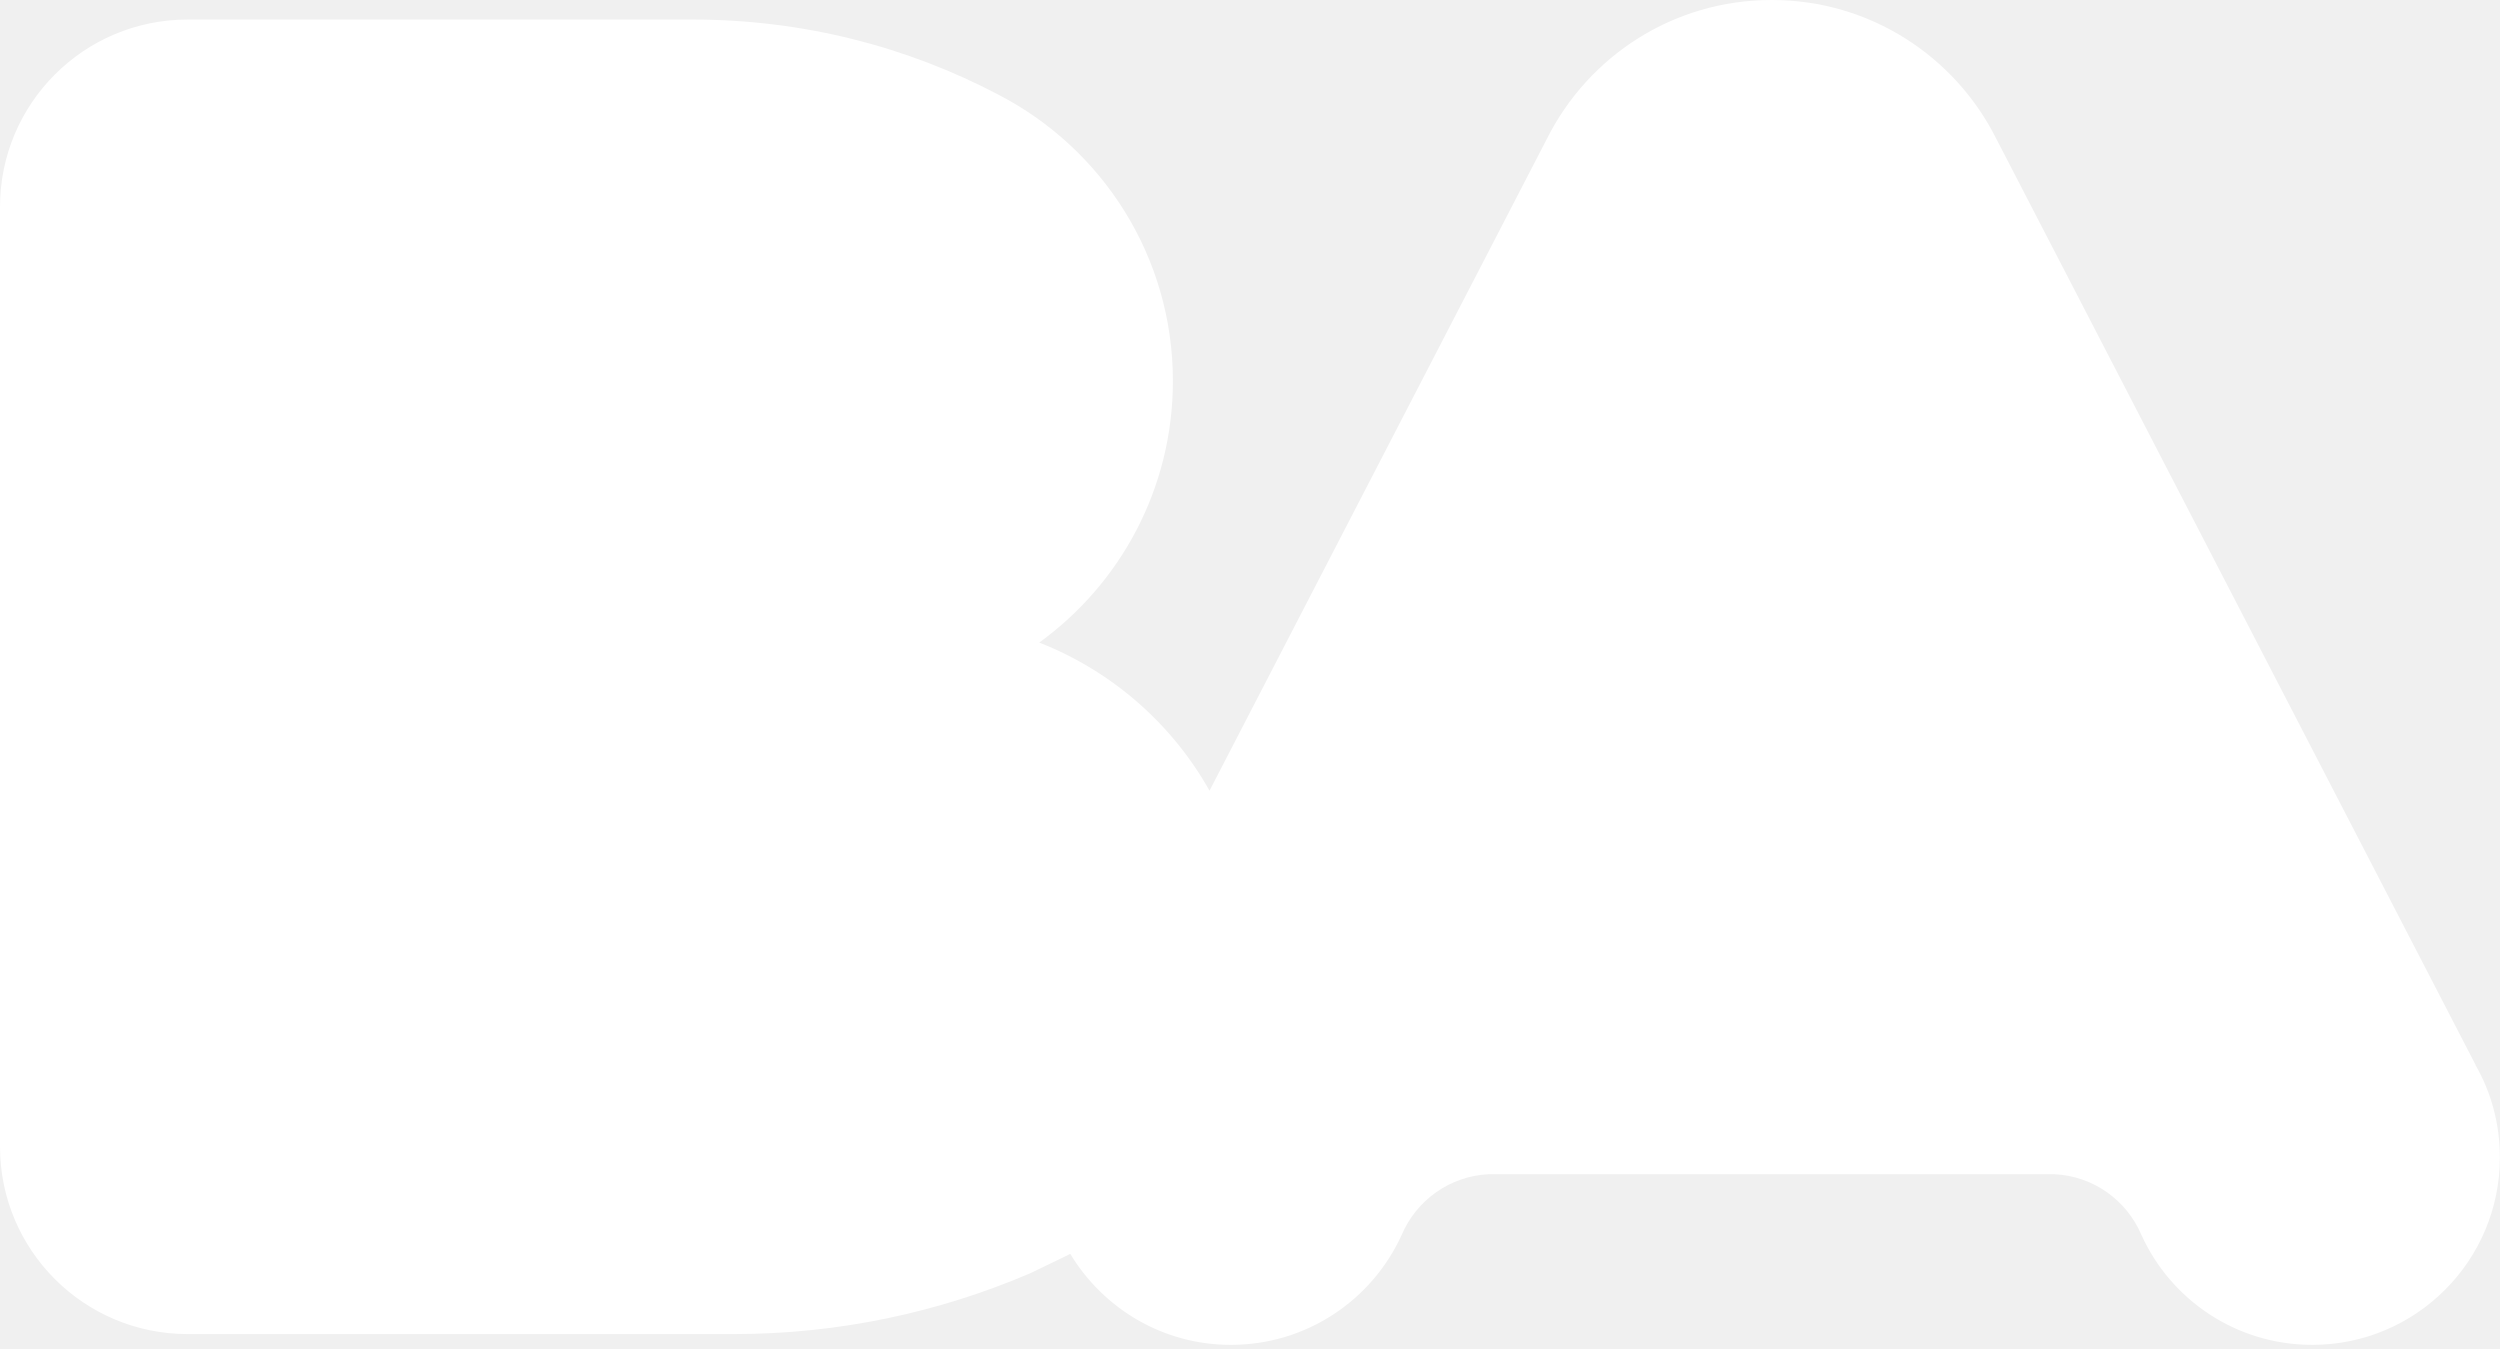
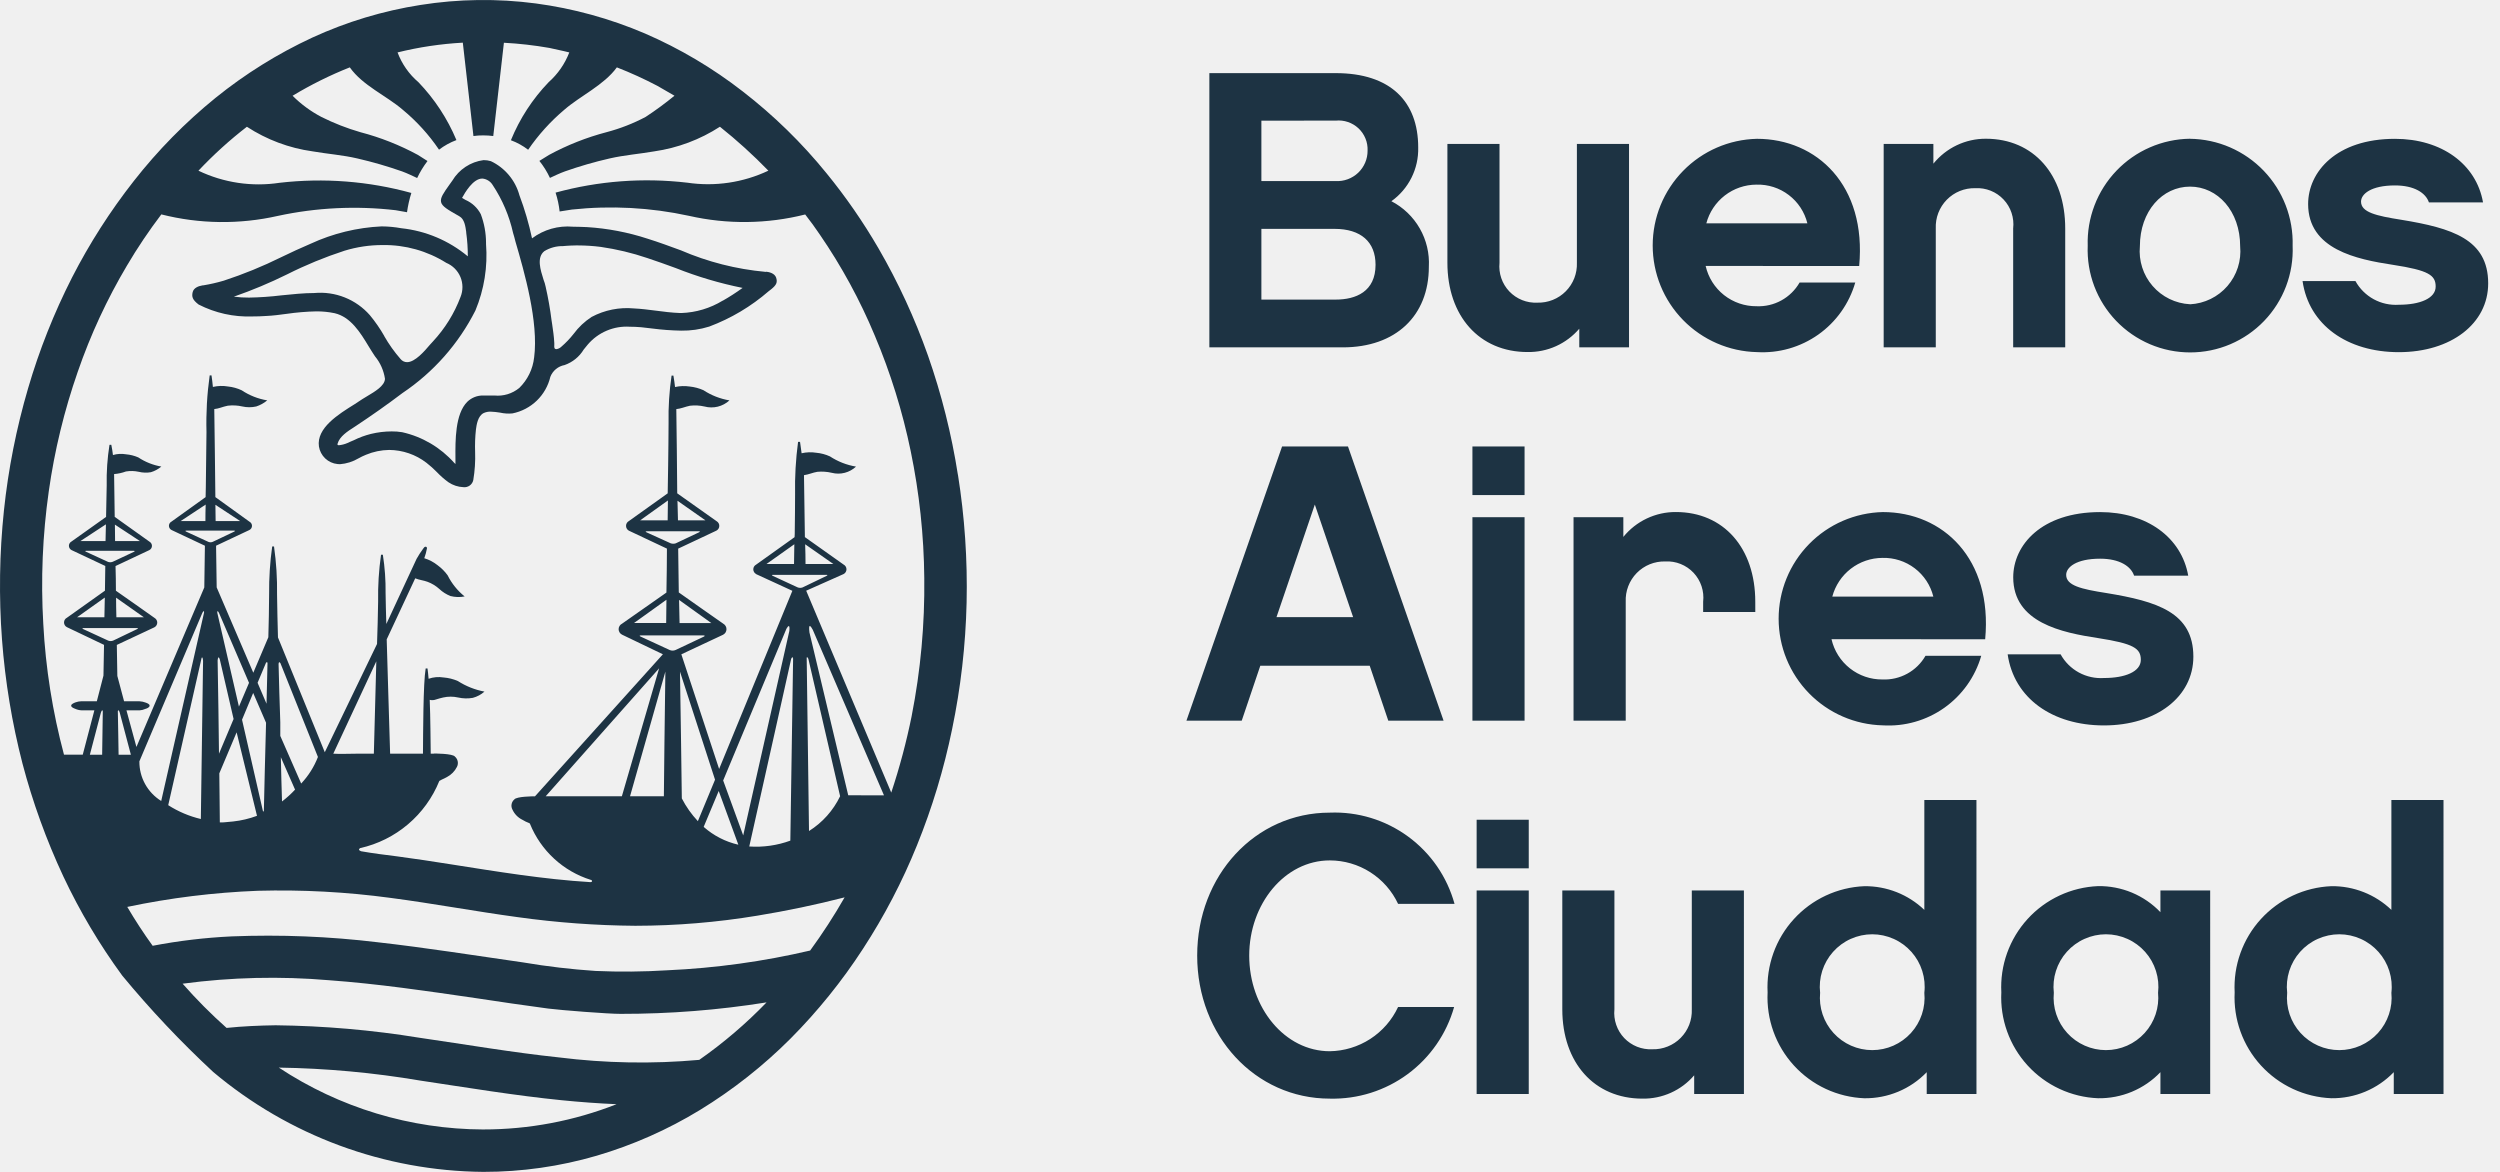
- <svg xmlns="http://www.w3.org/2000/svg" width="76" height="41" viewBox="0 0 76 41" fill="none">
-   <g clip-path="url(#clip0_37121_1690)">
-     <path d="M75.261 32.378L60.684 4.212C59.427 1.711 56.851 0 53.861 0H53.853C50.867 0 48.287 1.711 47.03 4.212L36.769 24.037C35.624 21.998 33.797 20.399 31.592 19.534C34.053 17.754 35.656 14.854 35.656 11.583C35.656 7.789 33.502 4.507 30.353 2.879C27.579 1.419 24.412 0.594 21.054 0.594H5.707C2.551 0.594 0 3.145 0 6.294V34.856C0 38.005 2.551 40.556 5.707 40.556H22.304C25.504 40.556 28.548 39.893 31.311 38.711L32.363 38.203C32.421 38.174 32.478 38.145 32.536 38.117C33.534 39.77 35.339 40.884 37.418 40.884C39.727 40.884 41.716 39.515 42.613 37.537C43.06 36.492 44.068 35.753 45.257 35.696H62.453C63.646 35.753 64.651 36.492 65.097 37.537C65.991 39.515 67.983 40.884 70.293 40.884C73.445 40.884 75.996 38.326 75.996 35.188C75.996 34.164 75.733 33.206 75.257 32.381" fill="white" />
+ <svg xmlns="http://www.w3.org/2000/svg" width="128" height="60" viewBox="0 0 128 60" fill="none">
+   <g clip-path="url(#clip0_2093_24334)">
+     <path d="M39.227 13.918H39.182C37.694 13.781 36.236 13.41 34.864 12.818C34.302 12.613 33.726 12.398 33.149 12.219C32.147 11.892 31.107 11.693 30.055 11.628C29.809 11.62 29.578 11.607 29.333 11.607C28.586 11.541 27.84 11.753 27.24 12.203C27.08 11.454 26.865 10.717 26.595 9.999C26.492 9.62 26.308 9.267 26.055 8.966C25.803 8.664 25.489 8.42 25.133 8.252C25.012 8.215 24.885 8.197 24.758 8.198C24.429 8.241 24.114 8.358 23.837 8.541C23.559 8.724 23.327 8.967 23.157 9.252L23.028 9.432C22.698 9.895 22.537 10.126 22.582 10.344C22.628 10.563 22.909 10.729 23.52 11.074C23.785 11.22 23.831 11.6 23.87 11.879V11.911C23.926 12.313 23.953 12.718 23.952 13.124C22.983 12.318 21.797 11.817 20.544 11.685C20.212 11.624 19.875 11.593 19.537 11.591C18.281 11.65 17.048 11.951 15.906 12.478C15.399 12.694 14.887 12.931 14.401 13.167C13.45 13.637 12.468 14.039 11.46 14.369C11.118 14.47 10.771 14.55 10.419 14.608H10.384C10.377 14.612 10.37 14.614 10.363 14.614L10.333 14.62C10.176 14.647 9.918 14.731 9.864 14.96C9.811 15.188 9.848 15.346 10.168 15.591C11.02 16.028 11.97 16.238 12.926 16.202C13.155 16.202 13.388 16.196 13.643 16.177C13.976 16.162 14.313 16.118 14.669 16.07C15.177 15.996 15.689 15.953 16.203 15.942C16.515 15.941 16.828 15.972 17.134 16.036C17.958 16.23 18.446 17.021 18.875 17.733C18.987 17.91 19.084 18.077 19.189 18.228L19.199 18.243C19.472 18.574 19.649 18.973 19.711 19.398C19.693 19.76 19.184 20.054 18.818 20.273C18.725 20.333 18.624 20.39 18.553 20.434C18.439 20.515 18.298 20.602 18.158 20.694C17.331 21.208 16.195 21.913 16.329 22.86C16.366 23.093 16.479 23.308 16.65 23.471C16.822 23.634 17.042 23.735 17.277 23.759C17.32 23.766 17.364 23.769 17.408 23.767C17.744 23.741 18.069 23.637 18.358 23.466C18.481 23.397 18.609 23.336 18.74 23.283C19.115 23.126 19.518 23.043 19.925 23.037C20.615 23.042 21.285 23.272 21.832 23.693C22.023 23.841 22.202 24.002 22.37 24.174C22.551 24.365 22.75 24.538 22.963 24.693C23.19 24.846 23.455 24.933 23.729 24.943C23.843 24.956 23.958 24.926 24.051 24.859C24.144 24.791 24.209 24.692 24.232 24.579C24.312 24.104 24.343 23.621 24.326 23.139C24.312 22.756 24.326 22.372 24.368 21.99C24.399 21.758 24.462 21.291 24.769 21.146C24.88 21.096 25.002 21.072 25.125 21.077C25.285 21.083 25.444 21.099 25.601 21.126C25.809 21.173 26.023 21.187 26.235 21.167C26.704 21.073 27.137 20.847 27.482 20.515C27.826 20.182 28.068 19.758 28.178 19.292C28.238 19.138 28.337 19.002 28.464 18.897C28.591 18.792 28.743 18.721 28.906 18.691C29.315 18.548 29.662 18.267 29.886 17.896C29.953 17.811 30.022 17.727 30.088 17.648C30.352 17.336 30.685 17.091 31.061 16.931C31.437 16.771 31.845 16.702 32.253 16.729C32.42 16.729 32.613 16.736 32.824 16.754C33.011 16.774 33.208 16.795 33.396 16.82C33.887 16.884 34.38 16.92 34.875 16.929C35.362 16.937 35.847 16.867 36.312 16.721C37.427 16.303 38.458 15.689 39.358 14.908L39.491 14.805C39.751 14.593 39.815 14.459 39.74 14.221C39.666 13.983 39.355 13.924 39.231 13.911L39.227 13.918ZM19.678 17.209C19.463 16.831 19.215 16.473 18.938 16.138C18.587 15.738 18.146 15.426 17.652 15.229C17.157 15.032 16.623 14.954 16.093 15.003C15.55 15.003 14.968 15.066 14.406 15.122C13.856 15.189 13.303 15.228 12.749 15.237C12.489 15.239 12.23 15.223 11.973 15.189C12.905 14.865 13.817 14.483 14.702 14.046C15.649 13.569 16.63 13.165 17.638 12.837C18.271 12.643 18.929 12.545 19.591 12.547C20.743 12.529 21.875 12.846 22.851 13.459C23.177 13.595 23.437 13.855 23.574 14.182C23.71 14.509 23.712 14.876 23.579 15.204C23.262 16.048 22.782 16.821 22.168 17.481C22.12 17.526 22.074 17.585 22.018 17.645C21.731 17.984 21.249 18.543 20.841 18.543C20.777 18.543 20.715 18.529 20.658 18.501C20.601 18.474 20.55 18.434 20.511 18.385C20.193 18.022 19.913 17.628 19.673 17.209H19.678ZM27.347 18.301C27.283 18.895 27.013 19.448 26.585 19.865C26.408 20.009 26.205 20.118 25.987 20.184C25.768 20.25 25.539 20.273 25.312 20.25H25.047C24.953 20.25 24.86 20.25 24.751 20.25C24.6 20.246 24.449 20.271 24.308 20.326C24.167 20.381 24.038 20.463 23.929 20.568C23.298 21.193 23.312 22.56 23.319 23.466V23.757L23.256 23.698C22.554 22.909 21.622 22.36 20.592 22.129C20.414 22.099 20.234 22.086 20.054 22.088C19.695 22.089 19.338 22.132 18.989 22.217C18.686 22.293 18.392 22.401 18.112 22.541C17.996 22.586 17.897 22.635 17.781 22.686C17.645 22.744 17.501 22.781 17.354 22.796C17.329 22.798 17.305 22.792 17.284 22.778C17.278 22.758 17.278 22.736 17.284 22.716C17.386 22.346 17.803 22.079 18.127 21.872L18.212 21.816C19.045 21.264 19.829 20.712 20.601 20.128C22.191 19.062 23.479 17.605 24.342 15.896C24.79 14.821 24.976 13.655 24.885 12.493V12.425C24.883 11.926 24.792 11.431 24.616 10.965C24.446 10.639 24.169 10.381 23.832 10.235C23.77 10.197 23.714 10.164 23.657 10.132C23.809 9.858 24.219 9.142 24.697 9.142C24.805 9.152 24.909 9.187 25.001 9.245C25.093 9.302 25.169 9.381 25.225 9.473C25.721 10.221 26.075 11.053 26.27 11.928C26.311 12.061 26.353 12.209 26.392 12.371C26.842 13.912 27.586 16.485 27.347 18.311V18.301ZM37.003 15.392C36.364 15.782 35.635 16.001 34.887 16.027H34.828C34.403 16.013 33.971 15.957 33.552 15.902C33.194 15.857 32.826 15.808 32.464 15.792C31.713 15.721 30.958 15.872 30.292 16.226C29.934 16.458 29.621 16.753 29.368 17.096C29.18 17.335 28.97 17.555 28.74 17.753C28.672 17.819 28.585 17.862 28.491 17.876H28.487C28.38 17.871 28.37 17.806 28.38 17.66V17.566C28.364 17.232 28.315 16.903 28.268 16.583L28.24 16.404C28.168 15.823 28.066 15.246 27.936 14.676C27.912 14.556 27.877 14.44 27.831 14.327C27.671 13.817 27.465 13.182 27.87 12.859C28.156 12.685 28.486 12.595 28.82 12.601C28.82 12.601 29.127 12.57 29.477 12.566H29.602C29.989 12.567 30.374 12.592 30.757 12.641C31.567 12.758 32.364 12.948 33.139 13.211C33.629 13.37 34.114 13.551 34.596 13.724C35.705 14.165 36.851 14.505 38.021 14.741C37.693 14.979 37.353 15.198 37.001 15.398" fill="#1D3343" />
+     <path d="M49.043 24.303C48.719 22.227 48.206 20.185 47.511 18.202C46.838 16.299 45.991 14.462 44.979 12.716C44.194 11.364 43.303 10.077 42.314 8.866C41.052 7.312 39.615 5.909 38.032 4.684C36.494 3.487 34.81 2.489 33.021 1.714C31.235 0.951 29.354 0.433 27.43 0.176C25.47 -0.082 23.484 -0.056 21.533 0.253C19.615 0.553 17.748 1.116 15.985 1.927C14.214 2.75 12.55 3.786 11.032 5.013C9.483 6.271 8.08 7.698 6.85 9.269C5.64 10.811 4.581 12.465 3.688 14.209C2.764 16.026 2.01 17.925 1.438 19.882C0.839 21.923 0.425 24.015 0.202 26.131C-0.029 28.331 -0.062 30.548 0.103 32.755C0.264 34.893 0.614 37.013 1.15 39.089C1.673 41.075 2.373 43.009 3.242 44.87C4.082 46.655 5.092 48.356 6.257 49.948C7.699 51.695 9.256 53.344 10.916 54.885C14.79 58.148 19.681 59.956 24.745 60H24.754C26.714 60.001 28.664 59.723 30.545 59.174C32.405 58.628 34.185 57.84 35.84 56.83C37.524 55.799 39.081 54.572 40.477 53.174C41.868 51.775 43.11 50.235 44.184 48.58C45.273 46.909 46.198 45.137 46.946 43.288C47.727 41.362 48.33 39.369 48.748 37.333C49.191 35.204 49.439 33.039 49.49 30.865C49.54 28.668 49.392 26.472 49.046 24.302L49.043 24.303ZM5.233 38.641H4.601L5.163 36.497C5.217 36.337 5.246 36.345 5.263 36.412C5.254 37.183 5.241 37.933 5.23 38.642L5.233 38.641ZM5.537 32.798L4.268 32.213C4.197 32.184 4.205 32.157 4.283 32.157H7.001C7.081 32.157 7.084 32.183 7.013 32.213L5.794 32.798C5.753 32.815 5.709 32.823 5.665 32.823C5.621 32.823 5.577 32.815 5.536 32.798H5.537ZM3.948 31.603L5.366 30.595C5.36 30.924 5.351 31.26 5.345 31.603H3.948ZM4.417 28.201H6.843C6.908 28.201 6.914 28.226 6.856 28.254L5.771 28.763C5.696 28.793 5.612 28.796 5.534 28.77L4.409 28.252C4.345 28.222 4.351 28.201 4.417 28.201ZM4.115 27.704L5.423 26.846C5.416 27.11 5.413 27.408 5.403 27.704H4.115ZM5.883 26.86L7.167 27.704H5.892C5.892 27.416 5.883 27.137 5.883 26.86ZM5.939 30.598L7.365 31.603H5.959C5.95 31.264 5.943 30.923 5.943 30.598H5.939ZM6.072 38.642C6.065 37.933 6.045 37.183 6.033 36.418C6.044 36.361 6.081 36.325 6.127 36.474L6.701 38.642H6.072ZM24.742 57.829C21.018 57.816 17.38 56.715 14.275 54.661C16.703 54.698 19.126 54.92 21.52 55.326C23.927 55.686 26.339 56.089 28.763 56.332C29.694 56.425 30.638 56.495 31.568 56.535C29.394 57.391 27.078 57.83 24.742 57.828V57.829ZM35.804 54.265C33.41 54.481 31 54.438 28.615 54.139C26.23 53.887 23.858 53.477 21.491 53.135C19.05 52.737 16.583 52.523 14.111 52.494C13.267 52.507 12.431 52.543 11.6 52.629C10.804 51.921 10.053 51.165 9.35 50.365C11.836 50.033 14.351 49.974 16.85 50.188C19.358 50.371 21.845 50.738 24.33 51.1C25.582 51.288 26.825 51.475 28.071 51.639C28.701 51.72 31.17 51.915 31.777 51.91C34.279 51.913 36.777 51.717 39.248 51.322C38.196 52.412 37.042 53.398 35.801 54.266L35.804 54.265ZM41.483 48.667C39.084 49.228 36.639 49.567 34.178 49.678C32.948 49.755 31.716 49.767 30.486 49.712C29.244 49.629 28.006 49.483 26.779 49.275C24.3 48.92 21.825 48.525 19.34 48.244C16.86 47.944 14.36 47.844 11.864 47.943C10.505 48.007 9.152 48.168 7.816 48.424C7.355 47.788 6.924 47.125 6.516 46.434C8.716 45.971 10.951 45.695 13.197 45.608C15.469 45.546 17.743 45.668 19.995 45.972C22.176 46.259 24.336 46.664 26.514 46.959C28.504 47.237 30.511 47.384 32.521 47.4H32.536C34.625 47.397 36.71 47.224 38.77 46.883C40.279 46.636 41.77 46.324 43.244 45.945C42.708 46.883 42.119 47.791 41.482 48.664L41.483 48.667ZM8.254 41.01C7.909 40.796 7.625 40.497 7.429 40.142C7.233 39.787 7.132 39.387 7.136 38.981L10.36 31.379C10.43 31.242 10.461 31.285 10.445 31.379L8.254 41.01ZM10.397 33.834C10.348 37.244 10.303 40.413 10.283 41.933C9.69 41.793 9.126 41.553 8.613 41.225L10.322 33.685C10.366 33.613 10.388 33.722 10.396 33.834H10.397ZM9.543 27.166H11.978C12.04 27.166 12.049 27.194 11.983 27.223L10.896 27.74C10.861 27.756 10.823 27.765 10.785 27.765C10.746 27.766 10.708 27.759 10.673 27.745L9.539 27.223C9.476 27.195 9.476 27.166 9.554 27.166H9.543ZM9.251 26.678L10.53 25.834C10.519 26.106 10.519 26.389 10.517 26.678H9.251ZM11.033 25.848L12.296 26.678H11.04C11.04 26.392 11.029 26.115 11.029 25.848H11.033ZM13.622 37.004C13.576 38.638 13.537 40.264 13.509 41.529C13.498 41.54 13.483 41.548 13.467 41.549L12.392 36.849L12.963 35.479L13.622 37.004ZM13.188 34.959L13.616 33.941C13.661 33.875 13.688 33.9 13.696 33.948C13.685 34.604 13.666 35.311 13.646 36.031L13.188 34.959ZM12.115 37.496L13.158 41.77C12.765 41.916 12.356 42.014 11.939 42.059C11.799 42.075 11.658 42.087 11.517 42.099C11.43 42.109 11.342 42.112 11.255 42.106C11.255 41.534 11.236 40.666 11.229 39.596L12.115 37.496ZM11.212 38.59C11.197 37.177 11.174 35.52 11.142 33.809C11.158 33.669 11.191 33.568 11.256 33.772L11.96 36.813L11.212 38.59ZM12.233 36.179L11.127 31.382C11.115 31.288 11.139 31.241 11.211 31.377L12.75 34.961L12.233 36.179ZM14.351 37.679V36.978C14.314 35.731 14.285 35.153 14.263 33.996C14.271 33.914 14.291 33.86 14.357 33.953L16.278 38.757C16.083 39.262 15.791 39.723 15.42 40.117L14.351 37.679ZM15.107 40.429C14.902 40.65 14.678 40.852 14.439 41.035C14.42 40.378 14.393 39.535 14.379 38.769L15.107 40.429ZM17.064 38.589L19.267 33.86C19.23 35.218 19.182 37.163 19.141 38.589H18.239C17.913 38.589 17.388 38.611 17.064 38.589H17.064ZM32.825 32.532H36.007C36.089 32.532 36.1 32.557 36.049 32.59C36.038 32.598 34.596 33.277 34.596 33.277C34.549 33.298 34.499 33.31 34.448 33.312C34.397 33.313 34.346 33.304 34.298 33.285L32.81 32.598C32.724 32.559 32.731 32.532 32.825 32.532ZM32.46 31.899L34.122 30.707C34.122 31.059 34.108 31.855 34.108 31.899H32.46ZM33.064 27.211C33.081 27.206 33.099 27.202 33.117 27.2H35.774C35.804 27.2 35.814 27.2 35.822 27.211C35.841 27.219 35.833 27.237 35.785 27.257L34.595 27.82C34.514 27.845 34.427 27.845 34.346 27.82L33.106 27.257C33.063 27.238 33.051 27.219 33.063 27.211H33.064ZM32.777 26.641L34.197 25.624C34.189 25.952 34.189 26.289 34.184 26.641H32.777ZM34.688 25.639L36.118 26.641H34.712C34.703 26.301 34.697 25.966 34.687 25.639H34.688ZM34.761 30.71L36.421 31.901H34.794C34.783 31.509 34.773 31.099 34.768 30.71H34.761ZM39.584 29.432H42.303C42.379 29.432 42.389 29.451 42.314 29.488L41.095 30.075C41.014 30.106 40.924 30.106 40.842 30.075L39.574 29.488C39.502 29.451 39.505 29.432 39.583 29.432H39.584ZM39.242 28.878L40.67 27.865C40.662 28.204 40.66 28.534 40.654 28.878H39.242ZM41.223 27.866L42.67 28.878H41.243C41.243 28.54 41.235 28.203 41.224 27.866H41.223ZM40.607 33.717C40.556 37.013 40.5 40.553 40.465 43.041C39.793 43.286 39.077 43.388 38.362 43.34L39.714 37.296L40.508 33.733C40.55 33.649 40.588 33.604 40.602 33.715L40.607 33.717ZM40.415 32.303L38.052 42.773L37.026 39.961L37.033 39.944L40.264 32.195C40.352 32.042 40.451 31.937 40.414 32.306L40.415 32.303ZM37.803 43.249C37.144 43.099 36.534 42.785 36.028 42.337L36.798 40.498L37.803 43.249ZM35.731 42.043C35.404 41.695 35.127 41.303 34.909 40.878C34.893 39.291 34.853 36.924 34.815 34.389L36.61 39.921L35.731 42.043ZM31.84 40.768H27.94L33.747 34.217L31.84 40.768ZM34.067 34.386C34.042 35.861 33.99 40.589 33.99 40.768H32.258L34.067 34.386ZM41.302 33.715C41.294 33.607 41.352 33.641 41.389 33.736L43.014 40.767C42.661 41.499 42.109 42.117 41.421 42.548C41.405 41.275 41.307 33.736 41.303 33.711L41.302 33.715ZM43.43 40.719L41.444 32.383C41.383 31.873 41.511 32.055 41.614 32.245L45.259 40.72L43.43 40.719ZM46.679 36.654C46.41 37.983 46.06 39.294 45.632 40.581L41.277 30.244L43.193 29.391C43.237 29.368 43.274 29.333 43.3 29.29C43.326 29.248 43.34 29.198 43.34 29.148C43.34 29.098 43.326 29.049 43.3 29.007C43.274 28.964 43.237 28.929 43.193 28.906C43.193 28.906 41.318 27.571 41.21 27.5L41.164 24.329C41.396 24.297 41.621 24.194 41.846 24.157C42.095 24.133 42.345 24.151 42.588 24.208C42.805 24.264 43.032 24.264 43.249 24.208C43.466 24.152 43.665 24.043 43.828 23.89C43.352 23.81 42.898 23.633 42.494 23.368C42.273 23.266 42.035 23.203 41.792 23.181C41.543 23.141 41.288 23.15 41.042 23.207C41.017 23.02 40.993 22.832 40.962 22.625H40.861C40.742 23.518 40.691 24.419 40.708 25.319C40.708 25.933 40.7 26.555 40.692 27.173C40.692 27.28 40.692 27.389 40.682 27.503L38.713 28.909C38.669 28.932 38.633 28.967 38.607 29.009C38.582 29.051 38.568 29.1 38.568 29.149C38.568 29.199 38.582 29.247 38.607 29.29C38.633 29.332 38.669 29.367 38.713 29.39V29.395L40.569 30.249L36.819 39.371L34.885 33.501L37.023 32.498C37.074 32.471 37.117 32.431 37.148 32.383C37.178 32.334 37.195 32.277 37.196 32.22C37.197 32.162 37.183 32.105 37.154 32.055C37.126 32.005 37.084 31.964 37.034 31.935C37.034 31.935 35.015 30.523 34.754 30.333C34.745 29.591 34.728 28.79 34.723 28.09L36.677 27.17C36.722 27.147 36.759 27.113 36.786 27.071C36.812 27.029 36.827 26.98 36.828 26.93C36.829 26.88 36.817 26.83 36.792 26.787C36.767 26.744 36.731 26.708 36.687 26.683L34.674 25.258C34.659 23.816 34.652 22.378 34.627 20.946C34.74 20.933 34.851 20.91 34.959 20.875C35.08 20.835 35.203 20.801 35.328 20.773C35.575 20.744 35.826 20.757 36.069 20.813C36.292 20.873 36.525 20.875 36.749 20.821C36.972 20.766 37.179 20.656 37.348 20.5C36.872 20.42 36.418 20.242 36.014 19.977C35.791 19.878 35.554 19.815 35.312 19.79C35.062 19.752 34.808 19.761 34.562 19.816C34.543 19.633 34.514 19.441 34.478 19.23H34.384V19.236C34.267 20.031 34.215 20.834 34.231 21.638C34.224 22.371 34.224 23.098 34.209 23.831C34.201 24.308 34.193 24.785 34.186 25.259L32.199 26.678C32.154 26.702 32.117 26.738 32.092 26.781C32.066 26.824 32.053 26.874 32.053 26.924C32.053 26.975 32.066 27.024 32.092 27.067C32.117 27.111 32.154 27.147 32.199 27.171L34.147 28.089C34.147 28.783 34.133 29.604 34.121 30.339L31.849 31.932C31.796 31.958 31.752 31.998 31.721 32.048C31.69 32.098 31.673 32.155 31.673 32.214C31.673 32.272 31.69 32.33 31.721 32.379C31.752 32.429 31.796 32.469 31.849 32.495L33.94 33.499L27.392 40.771C27.266 40.771 26.454 40.778 26.336 40.929C26.262 40.991 26.212 41.076 26.194 41.17C26.175 41.264 26.19 41.362 26.235 41.447C26.339 41.677 26.52 41.863 26.747 41.973C26.858 42.042 26.975 42.099 27.098 42.144C27.113 42.15 27.126 42.162 27.134 42.177C27.409 42.857 27.831 43.467 28.37 43.964C28.909 44.461 29.552 44.832 30.251 45.05H30.259C30.259 45.05 30.327 45.073 30.312 45.123L30.303 45.145C30.28 45.154 30.257 45.161 30.233 45.166C27.818 45.019 25.44 44.623 23.064 44.25C22.151 44.103 21.243 43.969 20.334 43.846C19.713 43.768 19.103 43.693 18.488 43.584C18.43 43.559 18.401 43.543 18.386 43.519V43.513L18.382 43.505V43.491C18.382 43.484 18.386 43.484 18.386 43.484C18.393 43.466 18.404 43.45 18.419 43.438L18.441 43.423C19.344 43.221 20.185 42.802 20.89 42.203C21.596 41.604 22.146 40.843 22.494 39.984C22.537 39.962 22.577 39.937 22.617 39.916C22.708 39.877 22.797 39.833 22.883 39.785C23.105 39.669 23.286 39.486 23.397 39.261C23.441 39.175 23.454 39.077 23.435 38.982C23.417 38.888 23.367 38.803 23.294 38.739C23.171 38.574 22.221 38.581 22.221 38.581L22.213 38.587H22.053C22.046 38.066 22.038 36.712 22.002 35.832C22.106 35.859 22.215 35.853 22.314 35.816C22.444 35.777 22.565 35.737 22.689 35.712C22.942 35.655 23.205 35.655 23.458 35.712C23.705 35.768 23.96 35.774 24.208 35.73C24.429 35.671 24.634 35.562 24.805 35.41C24.32 35.319 23.858 35.135 23.442 34.869C23.209 34.767 22.961 34.706 22.707 34.686C22.451 34.644 22.189 34.667 21.944 34.753C21.925 34.539 21.91 34.362 21.888 34.226H21.794C21.665 34.976 21.665 37.58 21.656 38.587H19.974C19.923 36.753 19.84 34.304 19.799 32.736L21.259 29.61C21.46 29.695 21.686 29.711 21.891 29.789C22.113 29.872 22.317 29.996 22.493 30.155C22.658 30.311 22.852 30.433 23.064 30.517C23.301 30.578 23.549 30.585 23.79 30.538C23.424 30.244 23.126 29.874 22.917 29.453C22.775 29.258 22.604 29.087 22.41 28.944C22.206 28.78 21.973 28.657 21.723 28.581C21.785 28.414 21.831 28.242 21.862 28.067C21.854 28.05 21.862 28.02 21.819 27.996C21.809 27.994 21.799 27.993 21.79 27.99C21.723 28.001 21.708 28.037 21.667 28.091C21.543 28.258 21.43 28.432 21.329 28.613L19.78 31.949C19.762 31.425 19.751 30.899 19.742 30.374C19.751 29.714 19.704 29.054 19.602 28.401H19.509C19.395 29.196 19.346 29.999 19.36 30.802C19.352 31.519 19.326 32.249 19.304 32.971L16.629 38.514L14.232 32.636C14.212 31.906 14.195 31.183 14.185 30.448C14.198 29.623 14.146 28.797 14.03 27.98H13.936C13.824 28.785 13.771 29.597 13.779 30.41C13.779 31.151 13.756 31.894 13.739 32.627L12.969 34.444L11.094 30.075C11.082 29.348 11.072 28.631 11.063 27.94L12.772 27.135C12.811 27.115 12.844 27.085 12.867 27.047C12.89 27.01 12.902 26.967 12.902 26.923C12.902 26.879 12.89 26.836 12.867 26.798C12.844 26.761 12.811 26.73 12.772 26.71C12.772 26.71 11.333 25.669 11.027 25.452C11.008 23.952 10.996 22.447 10.971 20.944C11.08 20.933 11.188 20.909 11.291 20.874C11.414 20.832 11.54 20.798 11.666 20.771C11.914 20.742 12.164 20.755 12.407 20.811C12.642 20.864 12.885 20.864 13.12 20.811C13.325 20.744 13.517 20.638 13.682 20.499C13.215 20.422 12.769 20.246 12.375 19.983C12.155 19.88 11.92 19.814 11.679 19.789C11.42 19.744 11.155 19.752 10.9 19.811C10.883 19.616 10.857 19.415 10.829 19.22H10.736C10.601 20.181 10.546 21.151 10.572 22.12C10.563 23.058 10.549 23.995 10.538 24.933C10.533 25.108 10.533 25.282 10.527 25.453L8.782 26.705C8.742 26.725 8.709 26.756 8.685 26.794C8.662 26.832 8.649 26.876 8.649 26.921C8.649 26.965 8.662 27.009 8.685 27.047C8.709 27.085 8.742 27.116 8.782 27.136L10.491 27.941C10.476 28.721 10.46 29.99 10.46 30.076L6.985 38.245L6.475 36.37H7.147C7.247 36.364 7.345 36.34 7.436 36.298C7.503 36.281 7.66 36.225 7.66 36.131C7.66 36.038 7.52 35.998 7.461 35.974C7.361 35.934 7.254 35.912 7.147 35.906H6.353L6.008 34.609C6.001 34.084 5.993 33.54 5.981 33.02L7.901 32.12C7.946 32.097 7.983 32.063 8.009 32.021C8.036 31.979 8.05 31.931 8.051 31.881C8.052 31.832 8.039 31.783 8.015 31.74C7.99 31.697 7.954 31.661 7.911 31.637C7.911 31.637 6.068 30.332 5.935 30.246C5.935 29.863 5.927 29.337 5.915 28.981L7.646 28.166C7.685 28.146 7.719 28.115 7.742 28.078C7.766 28.04 7.779 27.997 7.78 27.952C7.781 27.908 7.769 27.864 7.747 27.826C7.725 27.787 7.693 27.756 7.654 27.734C7.654 27.734 6.116 26.634 5.873 26.464C5.858 25.206 5.848 24.367 5.842 24.273C6.049 24.256 6.254 24.211 6.449 24.139C6.665 24.104 6.885 24.109 7.099 24.155C7.304 24.206 7.518 24.213 7.726 24.177C7.922 24.118 8.104 24.02 8.261 23.888C7.839 23.815 7.437 23.656 7.08 23.419C6.88 23.332 6.667 23.278 6.449 23.26C6.227 23.221 5.999 23.234 5.783 23.298C5.763 23.128 5.737 22.959 5.699 22.775H5.606C5.496 23.463 5.449 24.159 5.463 24.855C5.454 25.456 5.445 25.867 5.431 26.466L3.66 27.726C3.62 27.747 3.587 27.778 3.564 27.817C3.54 27.855 3.528 27.899 3.528 27.944C3.528 27.989 3.54 28.033 3.564 28.072C3.587 28.11 3.62 28.142 3.66 28.163L5.391 28.978C5.385 29.336 5.382 29.862 5.373 30.243L3.427 31.628C3.382 31.65 3.344 31.685 3.318 31.727C3.292 31.77 3.278 31.819 3.278 31.869C3.278 31.92 3.292 31.969 3.318 32.011C3.344 32.054 3.382 32.089 3.427 32.111L5.326 33.017C5.321 33.536 5.306 34.073 5.297 34.591L4.958 35.904H4.164C4.062 35.907 3.961 35.926 3.866 35.961C3.803 35.987 3.644 36.042 3.644 36.129C3.644 36.215 3.786 36.266 3.846 36.289C3.946 36.335 4.054 36.362 4.165 36.368H4.832L4.237 38.639H3.276C2.691 36.449 2.335 34.204 2.216 31.94C2.084 29.675 2.178 27.402 2.497 25.155C2.791 23.071 3.289 21.02 3.982 19.032C4.634 17.142 5.477 15.322 6.498 13.602C7.033 12.694 7.622 11.817 8.26 10.977C10.216 11.473 12.263 11.499 14.231 11.053C16.208 10.627 18.241 10.529 20.25 10.762L20.839 10.866C20.886 10.531 20.96 10.201 21.061 9.879C18.869 9.274 16.581 9.098 14.321 9.358C12.904 9.575 11.453 9.359 10.16 8.74C10.927 7.926 11.756 7.173 12.641 6.49C13.657 7.153 14.806 7.584 16.008 7.75C16.773 7.883 17.55 7.937 18.306 8.115C19.078 8.293 19.839 8.514 20.587 8.776C20.848 8.87 21.198 9.039 21.358 9.115C21.504 8.807 21.681 8.515 21.888 8.244L21.398 7.933C20.468 7.428 19.479 7.037 18.455 6.769C17.766 6.57 17.097 6.308 16.456 5.988C15.912 5.703 15.415 5.337 14.98 4.903C15.915 4.338 16.895 3.852 17.91 3.449C18.566 4.381 19.791 4.903 20.62 5.619C21.334 6.209 21.959 6.897 22.478 7.663C22.749 7.457 23.049 7.291 23.369 7.172C22.909 6.073 22.249 5.068 21.424 4.209C20.943 3.8 20.576 3.275 20.355 2.684C21.451 2.413 22.569 2.246 23.696 2.184L24.24 6.965C24.407 6.941 24.576 6.93 24.744 6.932C24.915 6.932 25.085 6.943 25.255 6.965L25.8 2.189C26.581 2.23 27.359 2.319 28.129 2.454C28.71 2.575 29.148 2.684 29.148 2.684C28.922 3.27 28.559 3.793 28.09 4.209C27.264 5.068 26.608 6.076 26.158 7.18C26.475 7.297 26.773 7.462 27.041 7.668C27.564 6.905 28.186 6.216 28.893 5.619C29.708 4.909 30.925 4.357 31.583 3.449C32.292 3.726 32.985 4.042 33.659 4.396L34.533 4.901C34.06 5.289 33.567 5.652 33.055 5.987C32.42 6.323 31.747 6.585 31.052 6.768C30.028 7.037 29.04 7.428 28.11 7.932L27.616 8.238C27.83 8.506 28.012 8.798 28.157 9.109C28.336 9.024 28.672 8.865 28.924 8.775C29.672 8.512 30.434 8.291 31.207 8.114C31.957 7.941 32.736 7.882 33.503 7.749C34.699 7.576 35.845 7.146 36.86 6.489C37.734 7.185 38.562 7.937 39.34 8.739C38.047 9.35 36.602 9.564 35.187 9.353C32.928 9.089 30.639 9.262 28.445 9.862C28.547 10.176 28.617 10.5 28.653 10.828L29.283 10.729C31.284 10.515 33.306 10.623 35.273 11.05C37.235 11.496 39.274 11.473 41.226 10.981C41.492 11.319 41.739 11.661 41.976 12.012C43.089 13.633 44.032 15.365 44.788 17.18C45.595 19.089 46.211 21.072 46.629 23.102C47.071 25.238 47.303 27.412 47.323 29.592C47.352 31.96 47.136 34.325 46.679 36.648" fill="#1D3343" />
+     <path d="M73.157 13.659C73.195 12.975 73.034 12.293 72.693 11.698C72.353 11.102 71.848 10.618 71.239 10.302C71.676 9.991 72.03 9.576 72.269 9.096C72.509 8.615 72.626 8.083 72.612 7.547C72.612 5.203 71.197 3.744 68.387 3.744H61.919V17.785H68.75C71.46 17.785 73.157 16.172 73.157 13.659ZM68.386 6.176C68.598 6.154 68.812 6.178 69.014 6.247C69.215 6.315 69.4 6.426 69.555 6.571C69.71 6.717 69.832 6.895 69.912 7.092C69.993 7.289 70.029 7.501 70.02 7.714C70.022 7.925 69.979 8.135 69.896 8.329C69.813 8.524 69.691 8.7 69.538 8.846C69.385 8.991 69.203 9.104 69.005 9.177C68.806 9.251 68.595 9.282 68.384 9.271H64.583V6.177L68.386 6.176ZM70.428 13.558C70.428 14.933 69.418 15.339 68.386 15.339H64.583V11.718H68.326C69.68 11.718 70.428 12.385 70.428 13.558ZM83.406 7.371H80.737V13.453C80.747 13.722 80.702 13.991 80.605 14.242C80.507 14.493 80.359 14.721 80.169 14.913C79.98 15.104 79.753 15.255 79.503 15.355C79.253 15.455 78.985 15.503 78.716 15.496C78.448 15.509 78.182 15.465 77.933 15.365C77.685 15.266 77.461 15.114 77.276 14.92C77.092 14.726 76.952 14.495 76.865 14.241C76.779 13.988 76.748 13.719 76.775 13.453V7.37H74.107V13.453C74.107 16.183 75.744 18.024 78.21 18.024C78.713 18.032 79.21 17.93 79.668 17.724C80.126 17.517 80.532 17.212 80.859 16.831V17.782H83.406V7.371ZM95.19 13.62C95.575 9.495 93.028 7.107 89.955 7.107C88.529 7.14 87.171 7.729 86.174 8.75C85.176 9.77 84.618 11.14 84.618 12.568C84.618 13.995 85.176 15.365 86.174 16.386C87.171 17.406 88.529 17.996 89.955 18.028C91.074 18.094 92.182 17.777 93.097 17.13C94.012 16.483 94.679 15.543 94.989 14.466H92.139C91.918 14.85 91.596 15.167 91.207 15.381C90.819 15.595 90.379 15.698 89.936 15.679C89.331 15.684 88.743 15.482 88.268 15.107C87.794 14.732 87.463 14.206 87.329 13.616L95.19 13.62ZM87.364 11.435C87.514 10.868 87.847 10.367 88.311 10.008C88.775 9.65 89.345 9.455 89.931 9.453C90.527 9.436 91.11 9.623 91.584 9.984C92.059 10.344 92.395 10.856 92.538 11.435H87.364ZM105.739 11.697C105.739 8.947 104.122 7.103 101.676 7.103C101.161 7.101 100.652 7.215 100.187 7.436C99.722 7.657 99.313 7.98 98.989 8.38V7.37H96.444V17.785H99.112V11.697C99.1 11.427 99.144 11.157 99.241 10.904C99.338 10.651 99.485 10.421 99.675 10.227C99.864 10.034 100.092 9.881 100.342 9.779C100.593 9.678 100.862 9.628 101.133 9.635C101.402 9.62 101.672 9.664 101.922 9.764C102.173 9.864 102.398 10.018 102.583 10.215C102.768 10.411 102.908 10.646 102.992 10.902C103.077 11.158 103.105 11.429 103.074 11.697V17.784H105.739V11.697ZM112.126 7.103C111.421 7.113 110.724 7.263 110.077 7.545C109.43 7.826 108.846 8.234 108.358 8.745C107.871 9.255 107.49 9.857 107.238 10.517C106.986 11.176 106.868 11.879 106.891 12.584C106.863 13.291 106.978 13.996 107.228 14.657C107.479 15.318 107.861 15.922 108.351 16.432C108.841 16.942 109.429 17.347 110.079 17.624C110.73 17.902 111.43 18.044 112.137 18.044C112.844 18.044 113.544 17.902 114.195 17.624C114.845 17.347 115.433 16.942 115.923 16.432C116.413 15.922 116.795 15.318 117.046 14.657C117.296 13.996 117.411 13.291 117.383 12.584C117.403 11.878 117.283 11.175 117.029 10.516C116.775 9.857 116.393 9.255 115.904 8.745C115.415 8.235 114.829 7.828 114.182 7.546C113.534 7.265 112.836 7.115 112.13 7.106L112.126 7.103ZM112.126 15.577C111.76 15.558 111.402 15.465 111.073 15.304C110.744 15.143 110.451 14.917 110.212 14.64C109.972 14.363 109.791 14.04 109.68 13.691C109.568 13.342 109.528 12.974 109.562 12.609C109.562 10.809 110.714 9.555 112.129 9.555C113.544 9.555 114.696 10.809 114.696 12.609C114.73 12.974 114.691 13.343 114.579 13.692C114.468 14.041 114.286 14.365 114.047 14.642C113.807 14.92 113.514 15.146 113.184 15.307C112.855 15.468 112.496 15.561 112.13 15.58L112.126 15.577ZM127.395 14.509C127.395 12.244 125.535 11.678 122.948 11.253C121.654 11.05 120.885 10.868 120.885 10.323C120.885 9.938 121.391 9.494 122.623 9.494C123.614 9.494 124.2 9.878 124.361 10.364H127.131C126.787 8.402 125.008 7.108 122.623 7.108C119.611 7.108 118.176 8.807 118.176 10.446C118.176 12.771 120.662 13.277 122.522 13.56C124.342 13.841 124.706 14.086 124.706 14.673C124.706 15.279 123.897 15.603 122.826 15.603C122.378 15.634 121.93 15.536 121.536 15.322C121.141 15.107 120.816 14.784 120.599 14.391H117.891C118.214 16.636 120.175 18.031 122.823 18.031C125.491 18.028 127.395 16.572 127.395 14.509Z" fill="#1D3343" />
+     <path d="M70.129 34.085L71.08 36.898H73.911L69.017 22.86H65.642L60.746 36.897H63.577L64.528 34.084L70.129 34.085ZM69.28 31.598H65.356L67.319 25.833L69.28 31.598ZM78.058 22.86H75.388V25.346H78.058V22.86ZM78.058 26.481H75.388V36.897H78.058V26.481ZM89.87 30.809C89.87 28.059 88.252 26.216 85.805 26.216C85.29 26.213 84.781 26.326 84.315 26.547C83.85 26.767 83.44 27.089 83.115 27.49V26.481H80.565V36.897H83.237V30.808C83.225 30.538 83.269 30.268 83.366 30.015C83.463 29.762 83.611 29.532 83.8 29.338C83.99 29.145 84.218 28.992 84.468 28.89C84.719 28.789 84.989 28.739 85.26 28.746C85.529 28.731 85.798 28.775 86.049 28.876C86.299 28.976 86.525 29.13 86.71 29.326C86.894 29.522 87.034 29.757 87.119 30.013C87.204 30.269 87.232 30.54 87.201 30.808V31.334H89.871L89.87 30.809ZM101.641 32.73C102.026 28.605 99.478 26.218 96.403 26.218C94.977 26.25 93.619 26.839 92.622 27.86C91.624 28.88 91.066 30.251 91.066 31.678C91.066 33.105 91.624 34.475 92.622 35.496C93.619 36.517 94.977 37.106 96.403 37.138C97.523 37.205 98.631 36.888 99.547 36.241C100.462 35.593 101.13 34.653 101.44 33.576H98.586C98.365 33.961 98.043 34.278 97.654 34.491C97.265 34.705 96.825 34.808 96.382 34.789C95.777 34.795 95.188 34.593 94.714 34.218C94.239 33.843 93.907 33.316 93.773 32.727L101.641 32.73ZM93.814 30.546C93.965 29.979 94.298 29.477 94.762 29.119C95.227 28.761 95.796 28.566 96.383 28.564C96.978 28.548 97.56 28.736 98.034 29.096C98.508 29.457 98.844 29.968 98.987 30.546H93.814ZM112.3 33.62C112.3 31.355 110.439 30.789 107.85 30.364C106.556 30.162 105.788 29.98 105.788 29.434C105.788 29.05 106.293 28.605 107.527 28.605C108.518 28.605 109.105 28.99 109.266 29.475H112.037C111.693 27.513 109.914 26.219 107.527 26.219C104.514 26.219 103.077 27.918 103.077 29.557C103.077 31.883 105.565 32.388 107.426 32.671C109.246 32.953 109.61 33.197 109.61 33.784C109.61 34.391 108.801 34.714 107.729 34.714C107.281 34.745 106.834 34.647 106.439 34.433C106.045 34.218 105.72 33.895 105.503 33.502H102.792C103.116 35.747 105.078 37.142 107.727 37.142C110.396 37.139 112.3 35.683 112.3 33.62Z" fill="#1D3343" />
+     <path d="M74.451 51.558H71.582C71.271 52.226 70.778 52.792 70.159 53.193C69.541 53.593 68.822 53.812 68.085 53.823C65.781 53.823 63.96 51.598 63.96 48.928C63.96 46.279 65.78 44.053 68.085 44.053C68.819 44.053 69.538 44.263 70.157 44.657C70.776 45.051 71.271 45.613 71.582 46.278H74.472C74.091 44.892 73.252 43.677 72.092 42.829C70.933 41.981 69.52 41.55 68.084 41.607C64.264 41.607 61.296 44.823 61.296 48.929C61.296 53.035 64.267 56.25 68.088 56.25C69.519 56.285 70.921 55.843 72.073 54.994C73.226 54.144 74.062 52.935 74.451 51.558ZM78.272 41.972H75.604V44.459H78.272V41.972ZM78.272 45.592H75.604V56.012H78.272V45.592ZM89.288 45.592H86.62V51.679C86.63 51.949 86.585 52.217 86.488 52.468C86.39 52.719 86.242 52.947 86.052 53.139C85.863 53.331 85.636 53.481 85.386 53.581C85.136 53.682 84.868 53.73 84.599 53.722C84.332 53.736 84.065 53.691 83.816 53.592C83.568 53.492 83.344 53.341 83.159 53.147C82.975 52.953 82.835 52.721 82.749 52.468C82.662 52.215 82.631 51.946 82.658 51.679V45.591H79.99V51.679C79.99 54.409 81.627 56.25 84.094 56.25C84.596 56.258 85.093 56.155 85.551 55.949C86.009 55.743 86.416 55.438 86.742 55.056V56.012H89.289L89.288 45.592ZM101.194 40.961H98.526V46.586C97.7 45.796 96.597 45.36 95.454 45.373C94.771 45.401 94.1 45.565 93.48 45.854C92.861 46.144 92.304 46.553 91.844 47.059C91.383 47.564 91.027 48.156 90.797 48.8C90.567 49.444 90.466 50.127 90.501 50.81C90.468 51.492 90.569 52.174 90.8 52.816C91.031 53.459 91.387 54.049 91.848 54.553C92.308 55.057 92.864 55.465 93.483 55.753C94.102 56.041 94.772 56.203 95.454 56.231C96.049 56.238 96.64 56.124 97.189 55.894C97.739 55.665 98.235 55.325 98.648 54.896V56.012H101.195L101.194 40.961ZM98.526 50.83C98.562 51.202 98.519 51.577 98.401 51.931C98.284 52.286 98.093 52.612 97.842 52.888C97.591 53.165 97.284 53.385 96.943 53.537C96.601 53.688 96.232 53.766 95.858 53.766C95.485 53.766 95.115 53.688 94.774 53.537C94.432 53.385 94.126 53.165 93.875 52.888C93.624 52.612 93.433 52.286 93.315 51.931C93.197 51.577 93.155 51.202 93.19 50.83C93.147 50.454 93.183 50.073 93.297 49.712C93.412 49.35 93.601 49.017 93.853 48.735C94.105 48.452 94.414 48.225 94.759 48.071C95.105 47.916 95.48 47.835 95.858 47.835C96.237 47.835 96.612 47.916 96.957 48.071C97.303 48.225 97.612 48.452 97.864 48.735C98.116 49.017 98.305 49.35 98.419 49.712C98.533 50.073 98.57 50.454 98.526 50.83ZM113.161 45.592H110.614V46.704C110.203 46.274 109.706 45.933 109.157 45.703C108.607 45.474 108.016 45.36 107.42 45.369C106.737 45.398 106.066 45.561 105.446 45.851C104.827 46.14 104.27 46.549 103.81 47.055C103.349 47.561 102.994 48.153 102.763 48.797C102.533 49.44 102.432 50.124 102.468 50.807C102.433 51.489 102.535 52.171 102.766 52.814C102.996 53.456 103.353 54.047 103.813 54.551C104.274 55.056 104.83 55.464 105.449 55.752C106.068 56.04 106.738 56.203 107.42 56.23C108.016 56.239 108.607 56.126 109.157 55.896C109.706 55.666 110.203 55.326 110.614 54.895V56.012H113.162L113.161 45.592ZM110.493 50.83C110.528 51.202 110.486 51.577 110.368 51.931C110.25 52.286 110.059 52.612 109.808 52.888C109.557 53.165 109.25 53.385 108.909 53.537C108.567 53.688 108.198 53.766 107.824 53.766C107.451 53.766 107.082 53.688 106.74 53.537C106.398 53.385 106.092 53.165 105.841 52.888C105.59 52.612 105.399 52.286 105.281 51.931C105.163 51.577 105.121 51.202 105.156 50.83C105.113 50.454 105.149 50.073 105.264 49.712C105.378 49.35 105.567 49.017 105.819 48.735C106.071 48.452 106.38 48.225 106.726 48.071C107.071 47.916 107.446 47.835 107.824 47.835C108.203 47.835 108.578 47.916 108.923 48.071C109.269 48.225 109.578 48.452 109.83 48.735C110.082 49.017 110.271 49.35 110.385 49.712C110.5 50.073 110.536 50.454 110.493 50.83ZM125.107 40.96H122.439V46.585C121.613 45.795 120.51 45.359 119.367 45.372C118.684 45.401 118.013 45.564 117.393 45.853C116.773 46.143 116.217 46.552 115.756 47.058C115.296 47.563 114.94 48.155 114.71 48.799C114.479 49.443 114.379 50.127 114.414 50.809C114.38 51.491 114.482 52.173 114.713 52.816C114.944 53.458 115.3 54.048 115.761 54.552C116.221 55.056 116.777 55.464 117.396 55.752C118.015 56.04 118.685 56.203 119.367 56.23C119.962 56.237 120.553 56.123 121.102 55.893C121.651 55.664 122.148 55.324 122.561 54.895V56.012H125.108L125.107 40.96ZM122.439 50.83C122.475 51.202 122.432 51.577 122.314 51.931C122.196 52.286 122.006 52.612 121.754 52.888C121.503 53.165 121.197 53.385 120.855 53.537C120.514 53.688 120.144 53.766 119.771 53.766C119.397 53.766 119.028 53.688 118.686 53.537C118.345 53.385 118.039 53.165 117.787 52.888C117.536 52.612 117.346 52.286 117.228 51.931C117.11 51.577 117.067 51.202 117.103 50.83C117.059 50.454 117.096 50.073 117.21 49.712C117.324 49.35 117.514 49.017 117.765 48.735C118.017 48.452 118.326 48.225 118.672 48.071C119.018 47.916 119.392 47.835 119.771 47.835C120.15 47.835 120.524 47.916 120.87 48.071C121.215 48.225 121.524 48.452 121.776 48.735C122.028 49.017 122.218 49.35 122.332 49.712C122.446 50.073 122.483 50.454 122.439 50.83Z" fill="#1D3343" />
  </g>
  <defs>
-     <clipPath id="clip0_37121_1690">
-       <rect width="75.999" height="40.88" fill="white" />
+     <clipPath id="clip0_2093_24334">
+       <rect width="128" height="60" fill="white" />
    </clipPath>
  </defs>
</svg>
